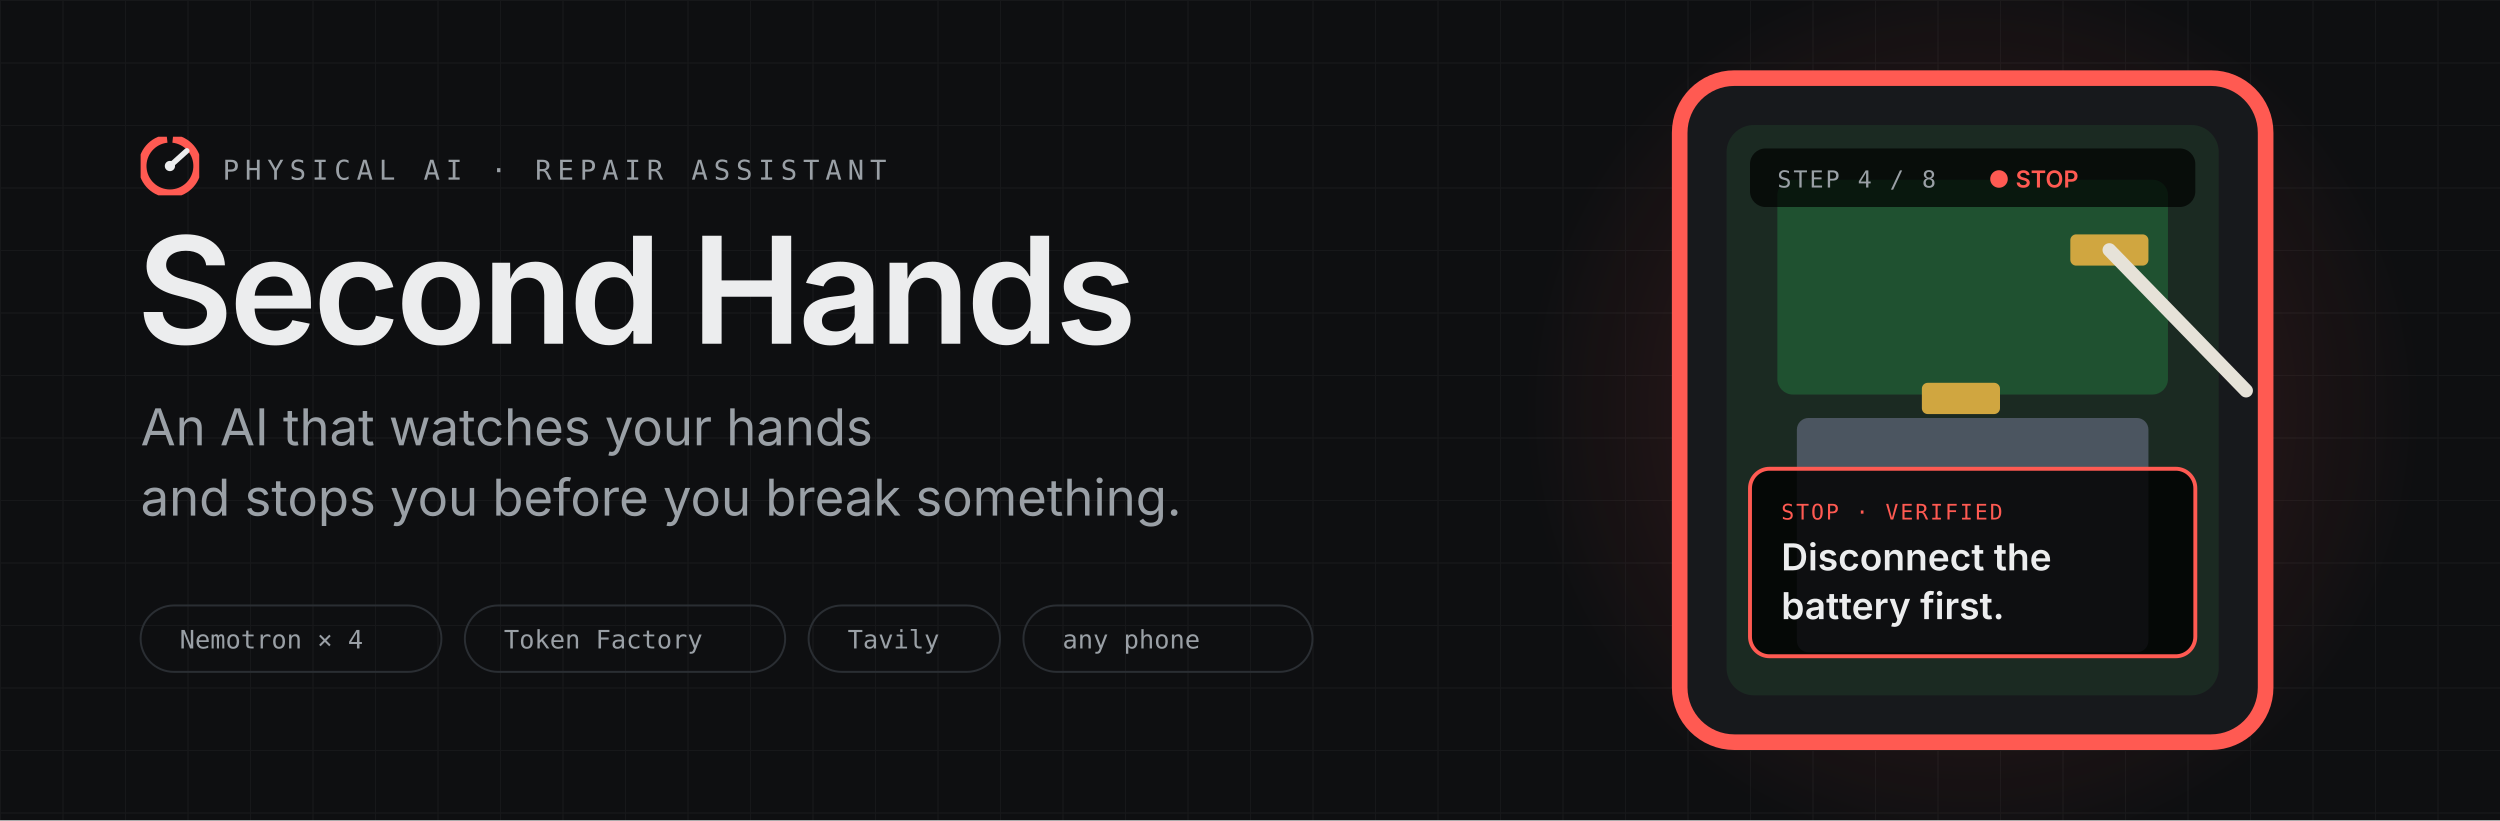
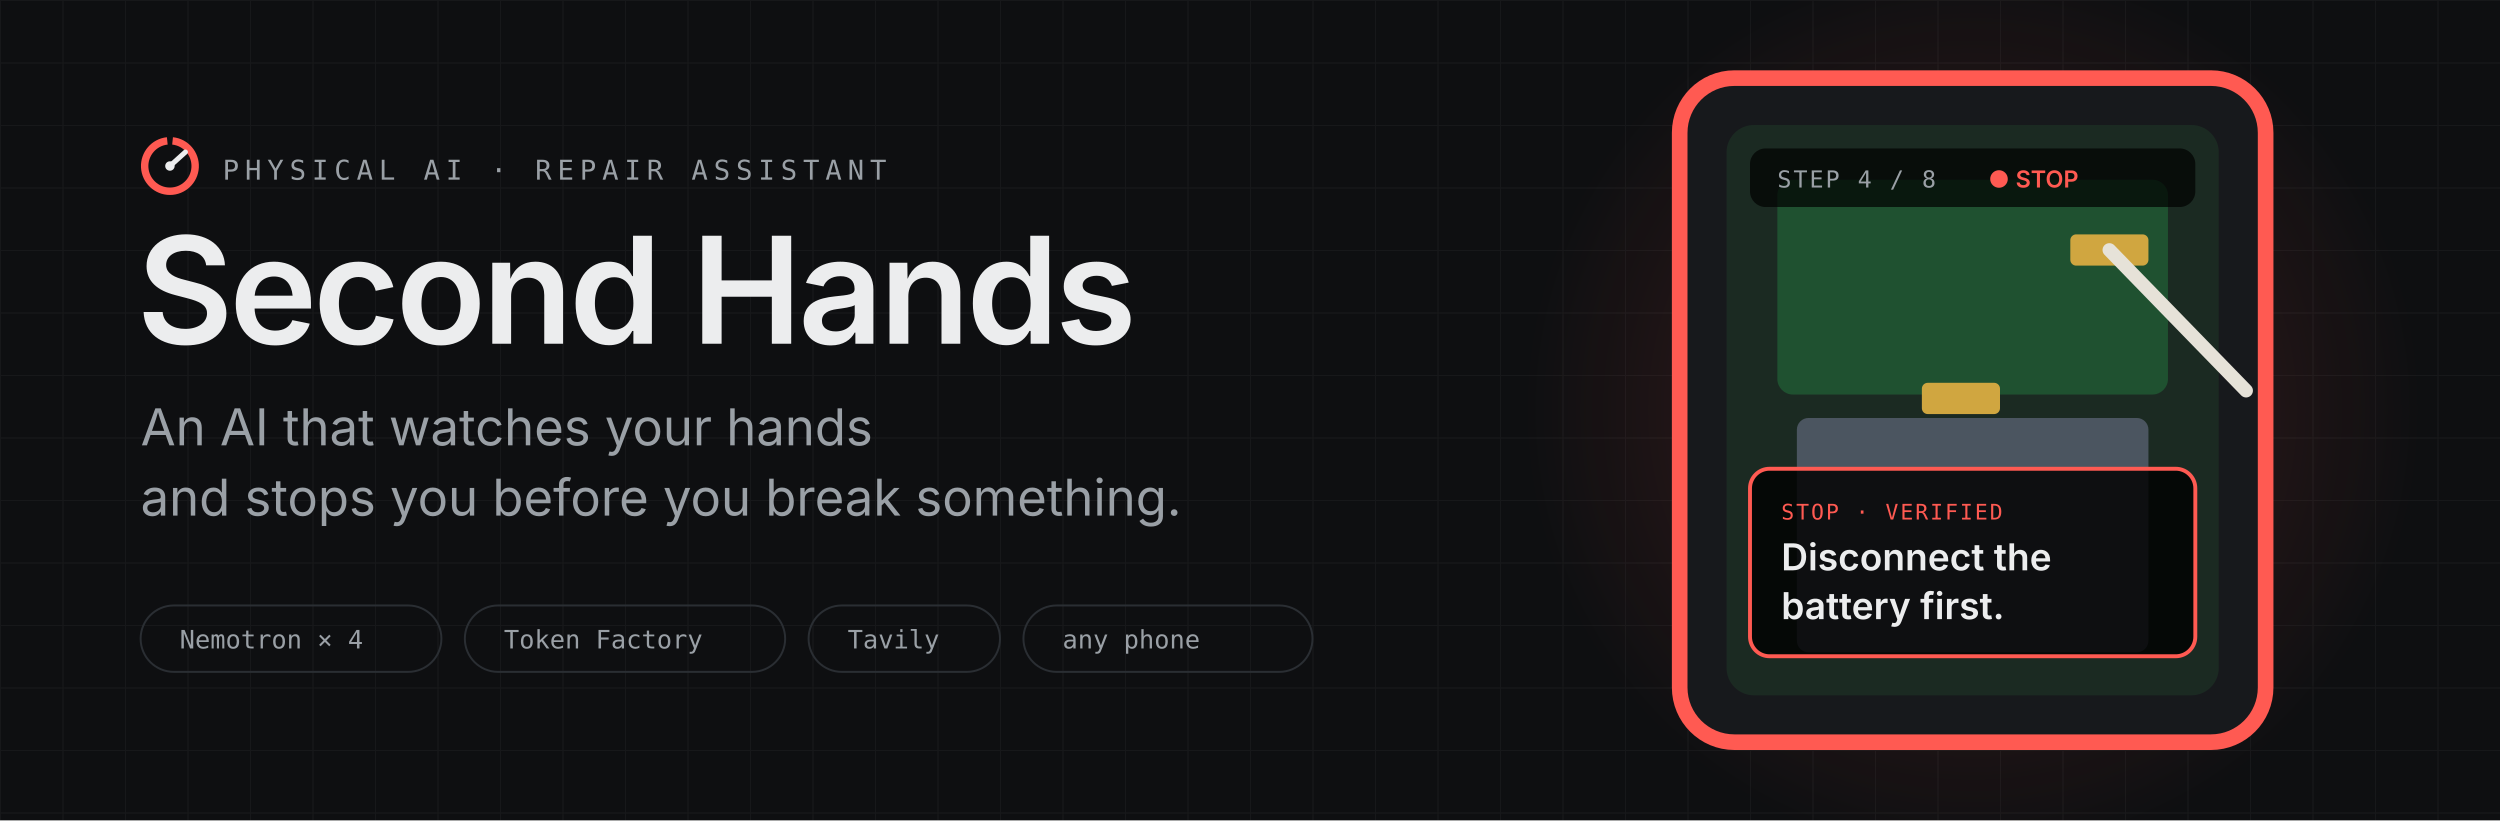
<svg xmlns="http://www.w3.org/2000/svg" viewBox="0 0 1280 420" width="1280" height="420" font-family="Inter, -apple-system, Segoe UI, Helvetica, Arial, sans-serif">
  <defs>
    <pattern id="grid" width="32" height="32" patternUnits="userSpaceOnUse">
      <path d="M32 0 H0 V32" fill="none" stroke="#ffffff" stroke-opacity="0.04" stroke-width="1" />
    </pattern>
    <radialGradient id="glow" cx="0.5" cy="0.5" r="0.5">
      <stop offset="0" stop-color="#ff5a52" stop-opacity="0.22" />
      <stop offset="1" stop-color="#ff5a52" stop-opacity="0" />
    </radialGradient>
  </defs>
  <rect width="1280" height="420" fill="#0e0f11" />
  <rect width="1280" height="420" fill="url(#grid)" />
-   <svg x="72" y="70" width="30" height="30" viewBox="96 96 320 320">
+   <svg x="72" y="70" width="30" height="30" viewBox="82 82 348 348">
    <path d="M271.7 106.8 A150 150 0 1 1 240.3 106.8" fill="none" stroke="#FF5A52" stroke-width="44" />
    <line x1="256" y1="256" x2="256" y2="132" stroke="#ECEDEE" stroke-width="30" stroke-linecap="round" transform="rotate(48 256 256)" />
    <circle cx="256" cy="256" r="28" fill="#ECEDEE" />
  </svg>
  <text x="114" y="92" font-family="JetBrains Mono, ui-monospace, Menlo, monospace" font-size="14" letter-spacing="3" fill="#9aa0a6">PHYSICAL AI · REPAIR ASSISTANT</text>
  <text x="70" y="176" font-size="76" font-weight="600" fill="#ecedee" letter-spacing="-2">Second Hands</text>
  <text x="72" y="228" font-size="26" fill="#9aa0a6">An AI that watches your hands</text>
  <text x="72" y="264" font-size="26" fill="#9aa0a6">and stops you before you break something.</text>
  <g font-family="JetBrains Mono, ui-monospace, Menlo, monospace" font-size="13" fill="#9aa0a6">
    <rect x="72" y="310" width="154" height="34" rx="17" fill="none" stroke="#2a2e33" />
    <text x="92" y="332">Nemotron × 4</text>
    <rect x="238" y="310" width="164" height="34" rx="17" fill="none" stroke="#2a2e33" />
    <text x="258" y="332">Token Factory</text>
    <rect x="414" y="310" width="98" height="34" rx="17" fill="none" stroke="#2a2e33" />
    <text x="434" y="332">Tavily</text>
    <rect x="524" y="310" width="148" height="34" rx="17" fill="none" stroke="#2a2e33" />
    <text x="544" y="332">any phone</text>
  </g>
  <circle cx="1010" cy="210" r="230" fill="url(#glow)" />
  <rect x="860" y="40" width="300" height="340" rx="28" fill="#17191c" stroke="#ff5a52" stroke-width="8" />
  <rect x="884" y="64" width="252" height="292" rx="14" fill="#1b2a22" />
  <rect x="910" y="92" width="200" height="110" rx="8" fill="#1f5130" />
  <rect x="920" y="214" width="180" height="120" rx="6" fill="#4b5560" />
  <rect x="984" y="196" width="40" height="16" rx="3" fill="#d0a640" />
  <rect x="1060" y="120" width="40" height="16" rx="3" fill="#d0a640" />
  <line x1="1080" y1="128" x2="1150" y2="200" stroke="#e6e2d8" stroke-width="7" stroke-linecap="round" />
  <rect x="896" y="76" width="228" height="30" rx="8" fill="#000000" fill-opacity="0.7" />
  <text x="910" y="96" font-family="JetBrains Mono, ui-monospace, Menlo, monospace" font-size="12" letter-spacing="1" fill="#9aa0a6">STEP 4 / 8</text>
  <text x="1018" y="96" font-size="12" font-weight="600" fill="#ff5a52">● STOP</text>
  <rect x="896" y="240" width="228" height="96" rx="10" fill="#000000" fill-opacity="0.82" stroke="#ff5a52" stroke-width="2" />
  <text x="912" y="266" font-family="JetBrains Mono, ui-monospace, Menlo, monospace" font-size="11" letter-spacing="1" fill="#ff5a52">STOP · VERIFIED</text>
  <text x="912" y="292" font-size="19" font-weight="600" fill="#ecedee">Disconnect the</text>
  <text x="912" y="317" font-size="19" font-weight="600" fill="#ecedee">battery first.</text>
</svg>
